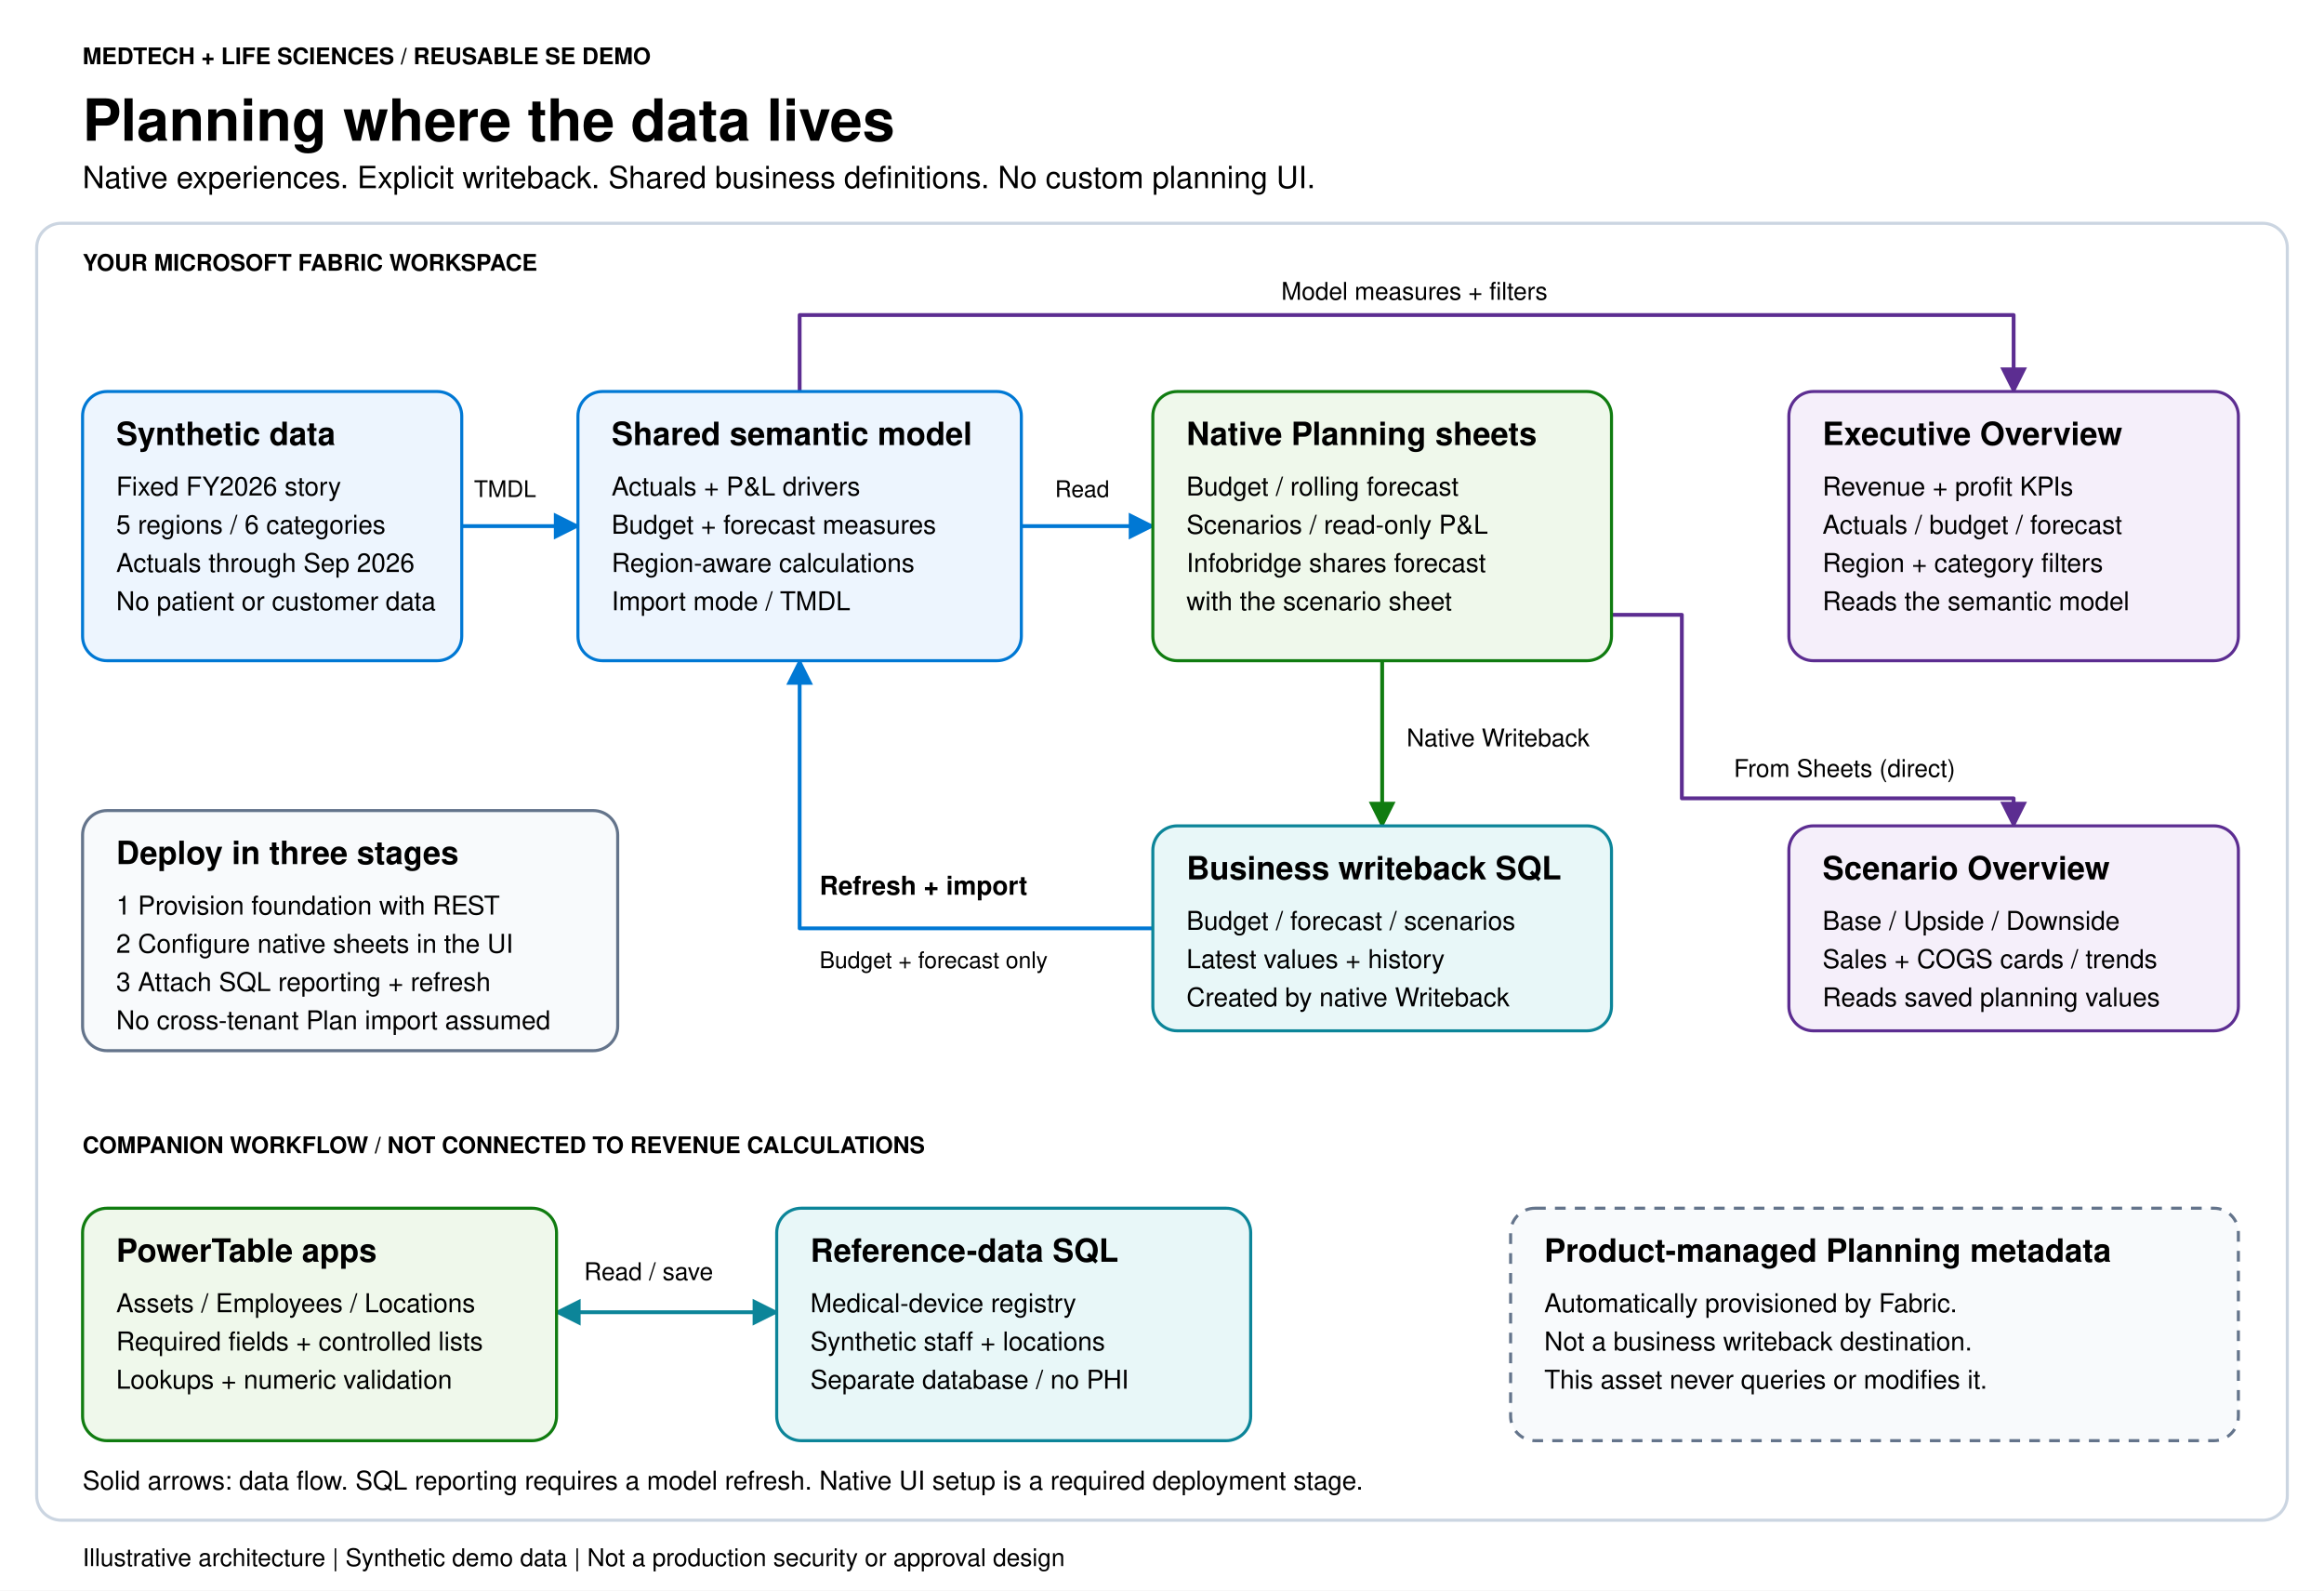
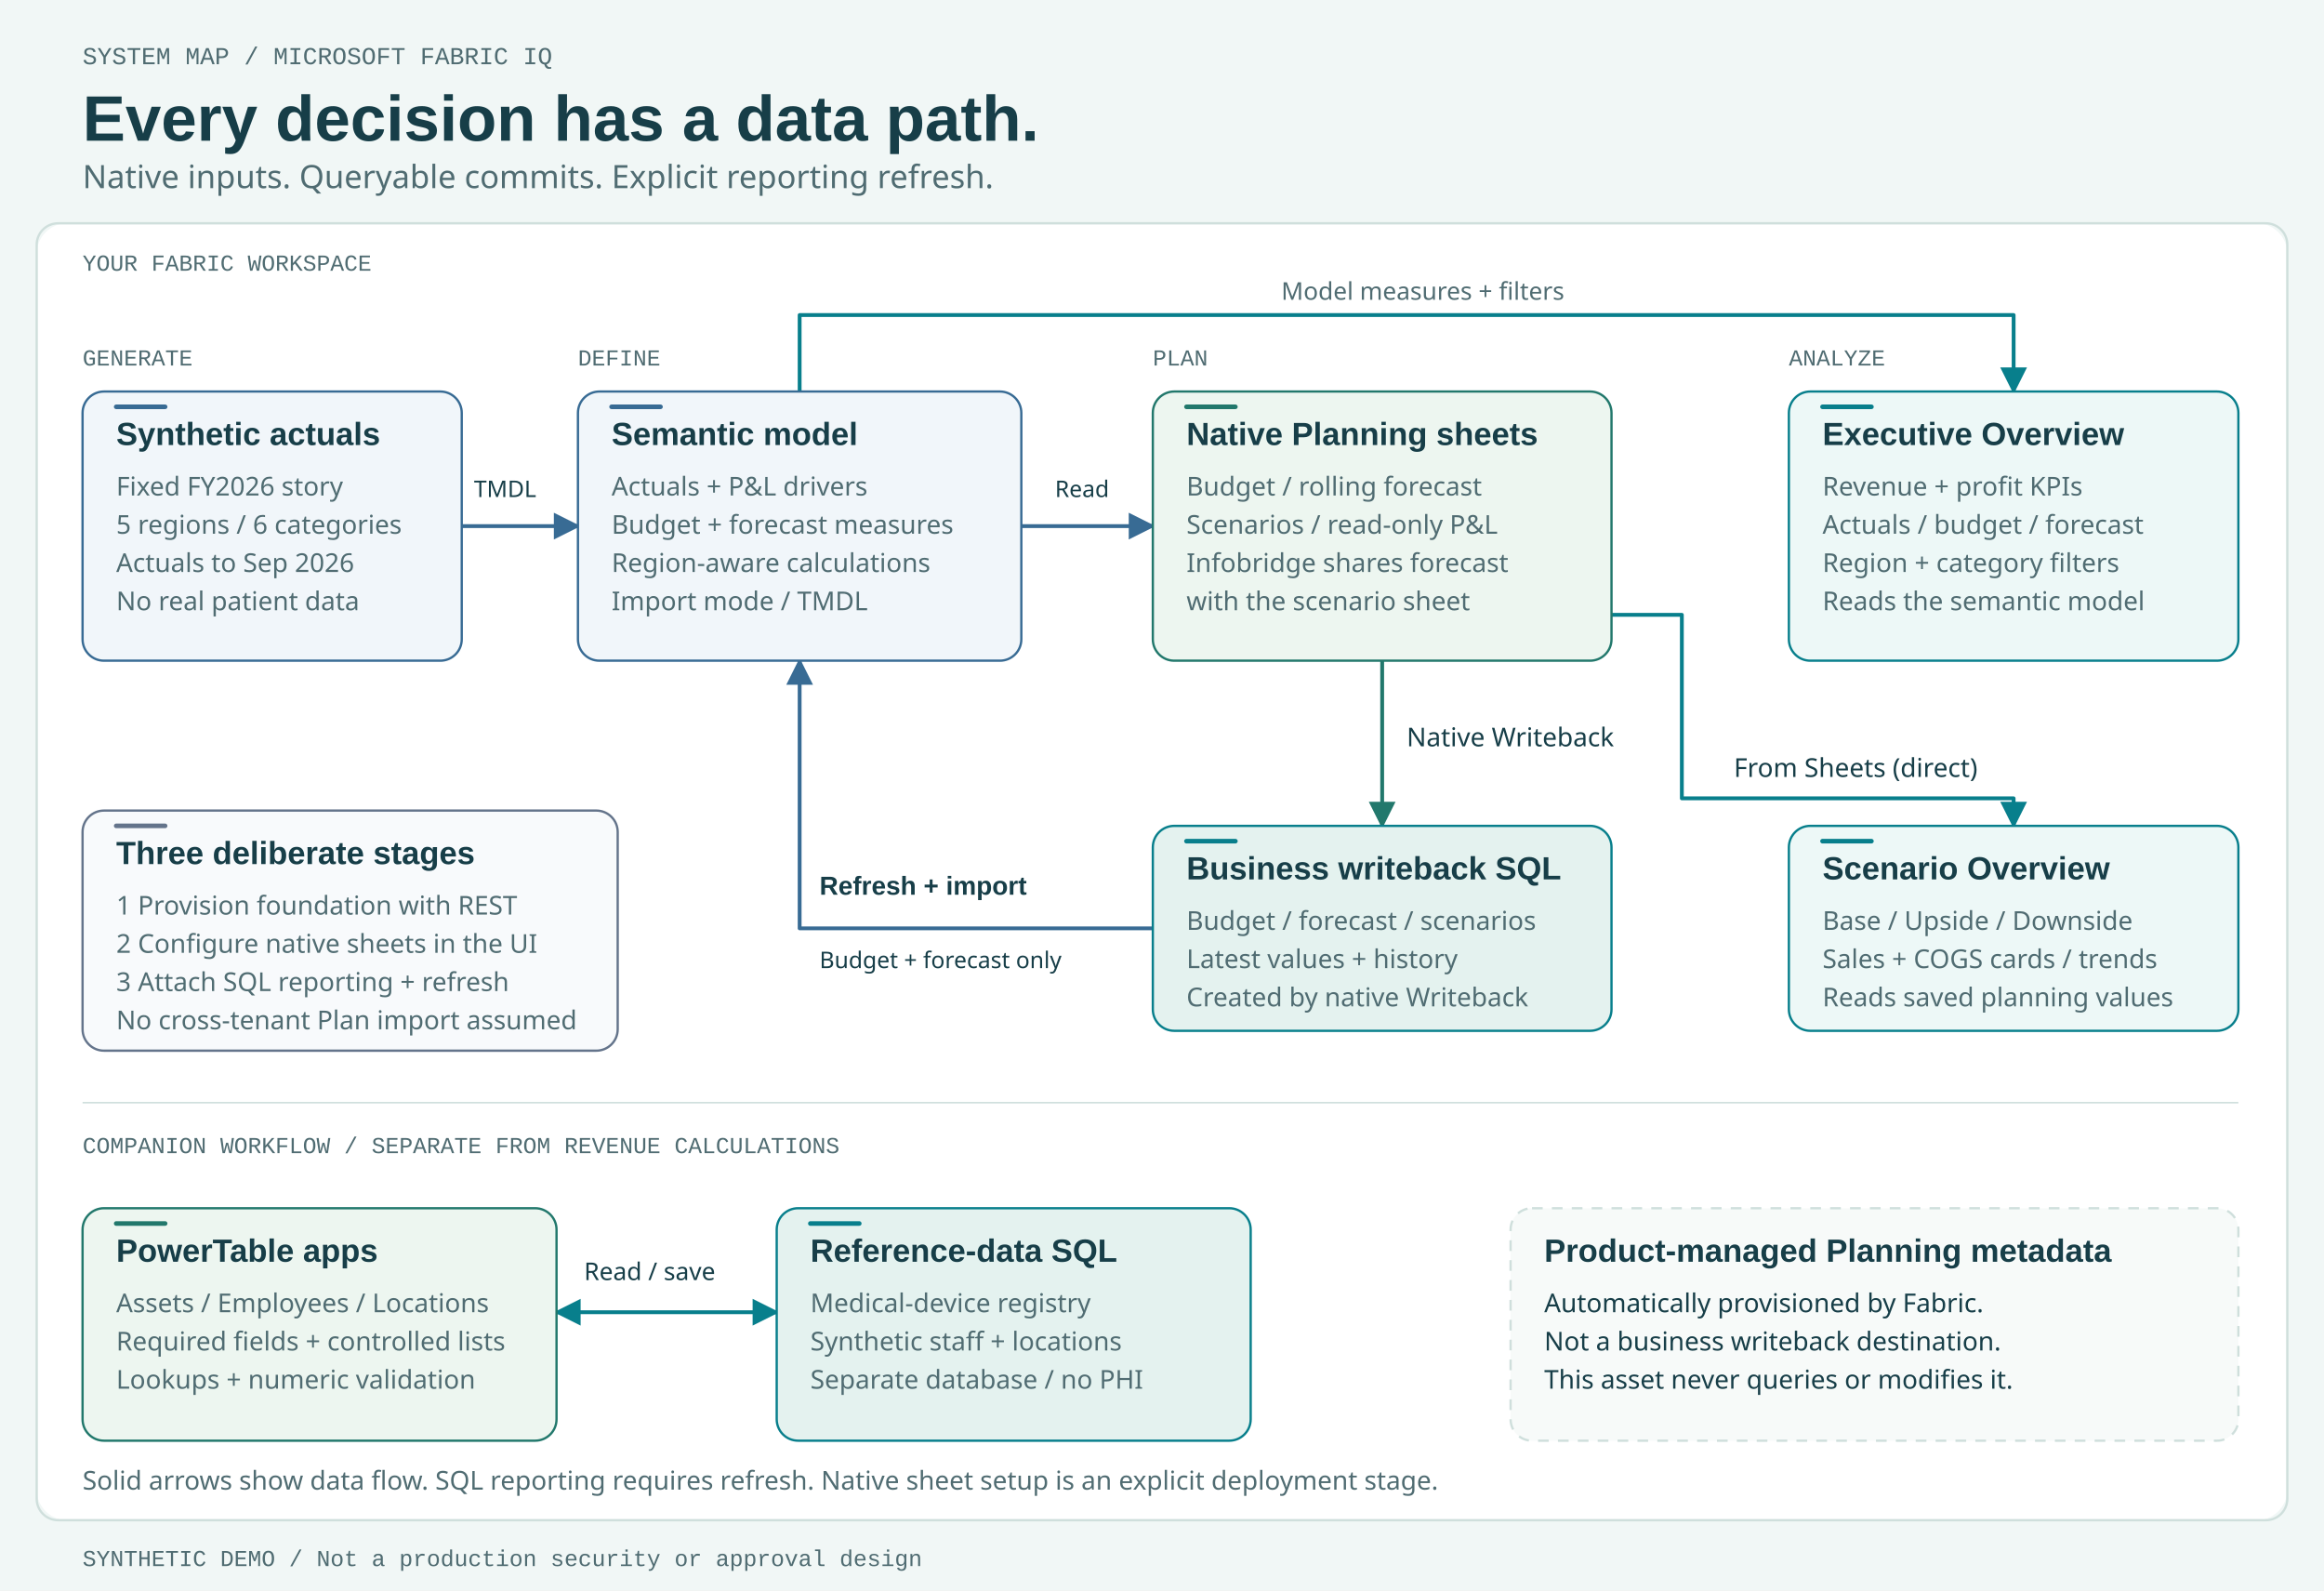
<svg xmlns="http://www.w3.org/2000/svg" width="1520" height="1040" viewBox="0 0 1520 1040" role="img" aria-labelledby="title description">
  <defs>
    <marker id="arrow" viewBox="0 0 10 10" refX="9" refY="5" markerWidth="7" markerHeight="7" orient="auto-start-reverse">
      <path d="M 0 0 L 10 5 L 0 10 Z" fill="context-stroke" />
    </marker>
  </defs>
-   <rect width="1520" height="1040" fill="#ffffff" />
-   <g font-family="Segoe UI, Helvetica, Arial, sans-serif" fill="#000000">
-     <text x="54" y="42" font-size="15" font-weight="600">MEDTECH + LIFE SCIENCES  /  REUSABLE SE DEMO</text>
-     <text x="54" y="92" font-size="38" font-weight="600">Planning where the data lives</text>
-     <text x="54" y="123" font-size="20" font-weight="400">Native experiences. Explicit writeback. Shared business definitions. No custom planning UI.</text>
-     <rect x="24" y="146" width="1472" height="848" rx="16" fill="none" stroke="#CBD5E1" stroke-width="2" />
-     <text x="54" y="177" font-size="15" font-weight="600">YOUR MICROSOFT FABRIC WORKSPACE</text>
-     <polyline points="302,344 378,344" fill="none" stroke="#0078D4" stroke-width="2.5" stroke-linejoin="round" marker-end="url(#arrow)" />
-     <text x="310" y="325" font-size="15" font-weight="400">TMDL</text>
-     <polyline points="668,344 754,344" fill="none" stroke="#0078D4" stroke-width="2.5" stroke-linejoin="round" marker-end="url(#arrow)" />
-     <text x="690" y="325" font-size="15" font-weight="400">Read</text>
-     <polyline points="523,256 523,206 1317,206 1317,256" fill="none" stroke="#5C2D91" stroke-width="2.5" stroke-linejoin="round" marker-end="url(#arrow)" />
-     <text x="838" y="196" font-size="16" font-weight="400">Model measures + filters</text>
-     <polyline points="904,432 904,540" fill="none" stroke="#107C10" stroke-width="2.5" stroke-linejoin="round" marker-end="url(#arrow)" />
-     <text x="920" y="488" font-size="16" font-weight="400">Native Writeback</text>
-     <polyline points="754,607 523,607 523,432" fill="none" stroke="#0078D4" stroke-width="2.5" stroke-linejoin="round" marker-end="url(#arrow)" />
-     <text x="536" y="585" font-size="17" font-weight="600">Refresh + import</text>
-     <text x="536" y="633" font-size="15" font-weight="400">Budget + forecast only</text>
-     <polyline points="1054,402 1100,402 1100,522 1317,522 1317,540" fill="none" stroke="#5C2D91" stroke-width="2.5" stroke-linejoin="round" marker-end="url(#arrow)" />
-     <text x="1134" y="508" font-size="16" font-weight="400">From Sheets (direct)</text>
-     <rect x="54" y="256" width="248" height="176" rx="16" fill="#EDF5FE" stroke="#0078D4" stroke-width="2" />
-     <text x="76" y="291" font-size="21" font-weight="600">Synthetic data</text>
-     <text x="76" y="324" font-size="17" font-weight="400">Fixed FY2026 story</text>
-     <text x="76" y="349" font-size="17" font-weight="400">5 regions / 6 categories</text>
-     <text x="76" y="374" font-size="17" font-weight="400">Actuals through Sep 2026</text>
-     <text x="76" y="399" font-size="17" font-weight="400">No patient or customer data</text>
-     <rect x="378" y="256" width="290" height="176" rx="16" fill="#EDF5FE" stroke="#0078D4" stroke-width="2" />
-     <text x="400" y="291" font-size="21" font-weight="600">Shared semantic model</text>
-     <text x="400" y="324" font-size="17" font-weight="400">Actuals + P&amp;L drivers</text>
-     <text x="400" y="349" font-size="17" font-weight="400">Budget + forecast measures</text>
-     <text x="400" y="374" font-size="17" font-weight="400">Region-aware calculations</text>
-     <text x="400" y="399" font-size="17" font-weight="400">Import mode / TMDL</text>
-     <rect x="754" y="256" width="300" height="176" rx="16" fill="#EFF8EB" stroke="#107C10" stroke-width="2" />
-     <text x="776" y="291" font-size="21" font-weight="600">Native Planning sheets</text>
-     <text x="776" y="324" font-size="17" font-weight="400">Budget / rolling forecast</text>
-     <text x="776" y="349" font-size="17" font-weight="400">Scenarios / read-only P&amp;L</text>
-     <text x="776" y="374" font-size="17" font-weight="400">Infobridge shares forecast</text>
-     <text x="776" y="399" font-size="17" font-weight="400">with the scenario sheet</text>
-     <rect x="1170" y="256" width="294" height="176" rx="16" fill="#F5EFFA" stroke="#5C2D91" stroke-width="2" />
-     <text x="1192" y="291" font-size="21" font-weight="600">Executive Overview</text>
-     <text x="1192" y="324" font-size="17" font-weight="400">Revenue + profit KPIs</text>
-     <text x="1192" y="349" font-size="17" font-weight="400">Actuals / budget / forecast</text>
-     <text x="1192" y="374" font-size="17" font-weight="400">Region + category filters</text>
-     <text x="1192" y="399" font-size="17" font-weight="400">Reads the semantic model</text>
-     <rect x="754" y="540" width="300" height="134" rx="16" fill="#E8F7F8" stroke="#0C8599" stroke-width="2" />
-     <text x="776" y="575" font-size="21" font-weight="600">Business writeback SQL</text>
-     <text x="776" y="608" font-size="17" font-weight="400">Budget / forecast / scenarios</text>
-     <text x="776" y="633" font-size="17" font-weight="400">Latest values + history</text>
-     <text x="776" y="658" font-size="17" font-weight="400">Created by native Writeback</text>
-     <rect x="1170" y="540" width="294" height="134" rx="16" fill="#F5EFFA" stroke="#5C2D91" stroke-width="2" />
-     <text x="1192" y="575" font-size="21" font-weight="600">Scenario Overview</text>
-     <text x="1192" y="608" font-size="17" font-weight="400">Base / Upside / Downside</text>
-     <text x="1192" y="633" font-size="17" font-weight="400">Sales + COGS cards / trends</text>
-     <text x="1192" y="658" font-size="17" font-weight="400">Reads saved planning values</text>
-     <rect x="54" y="530" width="350" height="157" rx="16" fill="#F8FAFC" stroke="#64748B" stroke-width="2" />
-     <text x="76" y="565" font-size="21" font-weight="600">Deploy in three stages</text>
-     <text x="76" y="598" font-size="17" font-weight="400">1  Provision foundation with REST</text>
-     <text x="76" y="623" font-size="17" font-weight="400">2  Configure native sheets in the UI</text>
-     <text x="76" y="648" font-size="17" font-weight="400">3  Attach SQL reporting + refresh</text>
-     <text x="76" y="673" font-size="17" font-weight="400">No cross-tenant Plan import assumed</text>
-     <text x="54" y="754" font-size="15" font-weight="600">COMPANION WORKFLOW  /  NOT CONNECTED TO REVENUE CALCULATIONS</text>
-     <polyline points="364,858 508,858" fill="none" stroke="#0C8599" stroke-width="2.5" stroke-linejoin="round" marker-end="url(#arrow)" marker-start="url(#arrow)" />
-     <text x="382" y="837" font-size="16" font-weight="400">Read / save</text>
-     <rect x="54" y="790" width="310" height="152" rx="16" fill="#EFF8EB" stroke="#107C10" stroke-width="2" />
-     <text x="76" y="825" font-size="21" font-weight="600">PowerTable apps</text>
-     <text x="76" y="858" font-size="17" font-weight="400">Assets / Employees / Locations</text>
-     <text x="76" y="883" font-size="17" font-weight="400">Required fields + controlled lists</text>
-     <text x="76" y="908" font-size="17" font-weight="400">Lookups + numeric validation</text>
-     <rect x="508" y="790" width="310" height="152" rx="16" fill="#E8F7F8" stroke="#0C8599" stroke-width="2" />
-     <text x="530" y="825" font-size="21" font-weight="600">Reference-data SQL</text>
-     <text x="530" y="858" font-size="17" font-weight="400">Medical-device registry</text>
-     <text x="530" y="883" font-size="17" font-weight="400">Synthetic staff + locations</text>
-     <text x="530" y="908" font-size="17" font-weight="400">Separate database / no PHI</text>
-     <rect x="988" y="790" width="476" height="152" rx="16" fill="#F8FAFC" stroke="#64748B" stroke-width="2" stroke-dasharray="7 6" />
-     <text x="1010" y="825" font-size="21" font-weight="600">Product-managed Planning metadata</text>
-     <text x="1010" y="858" font-size="17" font-weight="400">Automatically provisioned by Fabric.</text>
-     <text x="1010" y="883" font-size="17" font-weight="400">Not a business writeback destination.</text>
-     <text x="1010" y="908" font-size="17" font-weight="400">This asset never queries or modifies it.</text>
-     <text x="54" y="974" font-size="17" font-weight="400">Solid arrows: data flow. SQL reporting requires a model refresh. Native UI setup is a required deployment stage.</text>
-     <text x="54" y="1024" font-size="16" font-weight="400">Illustrative architecture  |  Synthetic demo data  |  Not a production security or approval design</text>
+   <rect width="1520" height="1040" fill="#F1F7F6" />
+   <rect x="24" y="146" width="1472" height="848" rx="20" fill="#ffffff" />
+   <g font-family="'Trebuchet MS', Verdana, sans-serif" fill="#173E48">
+     <text x="54" y="42" fill="#506C72" font-family="Consolas, 'Courier New', monospace" font-size="16" font-weight="400">SYSTEM MAP  /  MICROSOFT FABRIC IQ</text>
+     <text x="54" y="92" fill="#173E48" font-family="Bahnschrift, 'Arial Narrow', Arial, sans-serif" font-size="42" font-weight="600">Every decision has a data path.</text>
+     <text x="54" y="123" fill="#506C72" font-family="'Trebuchet MS', Verdana, sans-serif" font-size="21" font-weight="400">Native inputs. Queryable commits. Explicit reporting refresh.</text>
+     <rect x="24" y="146" width="1472" height="848" rx="14" fill="none" stroke="#CFDFDC" stroke-width="1.5" />
+     <text x="54" y="177" fill="#506C72" font-family="Consolas, 'Courier New', monospace" font-size="15" font-weight="400">YOUR FABRIC WORKSPACE</text>
+     <text x="54" y="239" fill="#506C72" font-family="Consolas, 'Courier New', monospace" font-size="15" font-weight="400">GENERATE</text>
+     <text x="378" y="239" fill="#506C72" font-family="Consolas, 'Courier New', monospace" font-size="15" font-weight="400">DEFINE</text>
+     <text x="754" y="239" fill="#506C72" font-family="Consolas, 'Courier New', monospace" font-size="15" font-weight="400">PLAN</text>
+     <text x="1170" y="239" fill="#506C72" font-family="Consolas, 'Courier New', monospace" font-size="15" font-weight="400">ANALYZE</text>
+     <polyline points="302,344 378,344" fill="none" stroke="#386B94" stroke-width="2.5" stroke-linejoin="round" marker-end="url(#arrow)" />
+     <text x="310" y="325" fill="#173E48" font-family="'Trebuchet MS', Verdana, sans-serif" font-size="15" font-weight="400">TMDL</text>
+     <polyline points="668,344 754,344" fill="none" stroke="#386B94" stroke-width="2.5" stroke-linejoin="round" marker-end="url(#arrow)" />
+     <text x="690" y="325" fill="#173E48" font-family="'Trebuchet MS', Verdana, sans-serif" font-size="15" font-weight="400">Read</text>
+     <polyline points="523,256 523,206 1317,206 1317,256" fill="none" stroke="#087F8C" stroke-width="2.5" stroke-linejoin="round" marker-end="url(#arrow)" />
+     <text x="838" y="196" fill="#506C72" font-family="'Trebuchet MS', Verdana, sans-serif" font-size="16" font-weight="400">Model measures + filters</text>
+     <polyline points="904,432 904,540" fill="none" stroke="#22786C" stroke-width="2.5" stroke-linejoin="round" marker-end="url(#arrow)" />
+     <text x="920" y="488" fill="#173E48" font-family="'Trebuchet MS', Verdana, sans-serif" font-size="17" font-weight="400">Native Writeback</text>
+     <polyline points="754,607 523,607 523,432" fill="none" stroke="#386B94" stroke-width="2.5" stroke-linejoin="round" marker-end="url(#arrow)" />
+     <text x="536" y="585" fill="#173E48" font-family="Bahnschrift, 'Arial Narrow', Arial, sans-serif" font-size="17" font-weight="600">Refresh + import</text>
+     <text x="536" y="633" fill="#173E48" font-family="'Trebuchet MS', Verdana, sans-serif" font-size="15" font-weight="400">Budget + forecast only</text>
+     <polyline points="1054,402 1100,402 1100,522 1317,522 1317,540" fill="none" stroke="#087F8C" stroke-width="2.5" stroke-linejoin="round" marker-end="url(#arrow)" />
+     <text x="1134" y="508" fill="#173E48" font-family="'Trebuchet MS', Verdana, sans-serif" font-size="17" font-weight="400">From Sheets (direct)</text>
+     <rect x="54" y="256" width="248" height="176" rx="14" fill="#F1F6FA" stroke="#386B94" stroke-width="1.5" />
+     <path d="M 76 266 h 32" stroke="#386B94" stroke-width="3" stroke-linecap="round" />
+     <text x="76" y="291" fill="#173E48" font-family="Bahnschrift, 'Arial Narrow', Arial, sans-serif" font-size="21" font-weight="600">Synthetic actuals</text>
+     <text x="76" y="324" fill="#506C72" font-family="'Trebuchet MS', Verdana, sans-serif" font-size="17" font-weight="400">Fixed FY2026 story</text>
+     <text x="76" y="349" fill="#506C72" font-family="'Trebuchet MS', Verdana, sans-serif" font-size="17" font-weight="400">5 regions / 6 categories</text>
+     <text x="76" y="374" fill="#506C72" font-family="'Trebuchet MS', Verdana, sans-serif" font-size="17" font-weight="400">Actuals to Sep 2026</text>
+     <text x="76" y="399" fill="#506C72" font-family="'Trebuchet MS', Verdana, sans-serif" font-size="17" font-weight="400">No real patient data</text>
+     <rect x="378" y="256" width="290" height="176" rx="14" fill="#F1F6FA" stroke="#386B94" stroke-width="1.5" />
+     <path d="M 400 266 h 32" stroke="#386B94" stroke-width="3" stroke-linecap="round" />
+     <text x="400" y="291" fill="#173E48" font-family="Bahnschrift, 'Arial Narrow', Arial, sans-serif" font-size="21" font-weight="600">Semantic model</text>
+     <text x="400" y="324" fill="#506C72" font-family="'Trebuchet MS', Verdana, sans-serif" font-size="17" font-weight="400">Actuals + P&amp;L drivers</text>
+     <text x="400" y="349" fill="#506C72" font-family="'Trebuchet MS', Verdana, sans-serif" font-size="17" font-weight="400">Budget + forecast measures</text>
+     <text x="400" y="374" fill="#506C72" font-family="'Trebuchet MS', Verdana, sans-serif" font-size="17" font-weight="400">Region-aware calculations</text>
+     <text x="400" y="399" fill="#506C72" font-family="'Trebuchet MS', Verdana, sans-serif" font-size="17" font-weight="400">Import mode / TMDL</text>
+     <rect x="754" y="256" width="300" height="176" rx="14" fill="#EDF6F0" stroke="#22786C" stroke-width="1.5" />
+     <path d="M 776 266 h 32" stroke="#22786C" stroke-width="3" stroke-linecap="round" />
+     <text x="776" y="291" fill="#173E48" font-family="Bahnschrift, 'Arial Narrow', Arial, sans-serif" font-size="21" font-weight="600">Native Planning sheets</text>
+     <text x="776" y="324" fill="#506C72" font-family="'Trebuchet MS', Verdana, sans-serif" font-size="17" font-weight="400">Budget / rolling forecast</text>
+     <text x="776" y="349" fill="#506C72" font-family="'Trebuchet MS', Verdana, sans-serif" font-size="17" font-weight="400">Scenarios / read-only P&amp;L</text>
+     <text x="776" y="374" fill="#506C72" font-family="'Trebuchet MS', Verdana, sans-serif" font-size="17" font-weight="400">Infobridge shares forecast</text>
+     <text x="776" y="399" fill="#506C72" font-family="'Trebuchet MS', Verdana, sans-serif" font-size="17" font-weight="400">with the scenario sheet</text>
+     <rect x="1170" y="256" width="294" height="176" rx="14" fill="#EDF8F7" stroke="#087F8C" stroke-width="1.5" />
+     <path d="M 1192 266 h 32" stroke="#087F8C" stroke-width="3" stroke-linecap="round" />
+     <text x="1192" y="291" fill="#173E48" font-family="Bahnschrift, 'Arial Narrow', Arial, sans-serif" font-size="21" font-weight="600">Executive Overview</text>
+     <text x="1192" y="324" fill="#506C72" font-family="'Trebuchet MS', Verdana, sans-serif" font-size="17" font-weight="400">Revenue + profit KPIs</text>
+     <text x="1192" y="349" fill="#506C72" font-family="'Trebuchet MS', Verdana, sans-serif" font-size="17" font-weight="400">Actuals / budget / forecast</text>
+     <text x="1192" y="374" fill="#506C72" font-family="'Trebuchet MS', Verdana, sans-serif" font-size="17" font-weight="400">Region + category filters</text>
+     <text x="1192" y="399" fill="#506C72" font-family="'Trebuchet MS', Verdana, sans-serif" font-size="17" font-weight="400">Reads the semantic model</text>
+     <rect x="754" y="540" width="300" height="134" rx="14" fill="#E4F2EF" stroke="#087F8C" stroke-width="1.5" />
+     <path d="M 776 550 h 32" stroke="#087F8C" stroke-width="3" stroke-linecap="round" />
+     <text x="776" y="575" fill="#173E48" font-family="Bahnschrift, 'Arial Narrow', Arial, sans-serif" font-size="21" font-weight="600">Business writeback SQL</text>
+     <text x="776" y="608" fill="#506C72" font-family="'Trebuchet MS', Verdana, sans-serif" font-size="17" font-weight="400">Budget / forecast / scenarios</text>
+     <text x="776" y="633" fill="#506C72" font-family="'Trebuchet MS', Verdana, sans-serif" font-size="17" font-weight="400">Latest values + history</text>
+     <text x="776" y="658" fill="#506C72" font-family="'Trebuchet MS', Verdana, sans-serif" font-size="17" font-weight="400">Created by native Writeback</text>
+     <rect x="1170" y="540" width="294" height="134" rx="14" fill="#EDF8F7" stroke="#087F8C" stroke-width="1.5" />
+     <path d="M 1192 550 h 32" stroke="#087F8C" stroke-width="3" stroke-linecap="round" />
+     <text x="1192" y="575" fill="#173E48" font-family="Bahnschrift, 'Arial Narrow', Arial, sans-serif" font-size="21" font-weight="600">Scenario Overview</text>
+     <text x="1192" y="608" fill="#506C72" font-family="'Trebuchet MS', Verdana, sans-serif" font-size="17" font-weight="400">Base / Upside / Downside</text>
+     <text x="1192" y="633" fill="#506C72" font-family="'Trebuchet MS', Verdana, sans-serif" font-size="17" font-weight="400">Sales + COGS cards / trends</text>
+     <text x="1192" y="658" fill="#506C72" font-family="'Trebuchet MS', Verdana, sans-serif" font-size="17" font-weight="400">Reads saved planning values</text>
+     <rect x="54" y="530" width="350" height="157" rx="14" fill="#F8FAFC" stroke="#64748B" stroke-width="1.5" />
+     <path d="M 76 540 h 32" stroke="#64748B" stroke-width="3" stroke-linecap="round" />
+     <text x="76" y="565" fill="#173E48" font-family="Bahnschrift, 'Arial Narrow', Arial, sans-serif" font-size="21" font-weight="600">Three deliberate stages</text>
+     <text x="76" y="598" fill="#506C72" font-family="'Trebuchet MS', Verdana, sans-serif" font-size="17" font-weight="400">1  Provision foundation with REST</text>
+     <text x="76" y="623" fill="#506C72" font-family="'Trebuchet MS', Verdana, sans-serif" font-size="17" font-weight="400">2  Configure native sheets in the UI</text>
+     <text x="76" y="648" fill="#506C72" font-family="'Trebuchet MS', Verdana, sans-serif" font-size="17" font-weight="400">3  Attach SQL reporting + refresh</text>
+     <text x="76" y="673" fill="#506C72" font-family="'Trebuchet MS', Verdana, sans-serif" font-size="17" font-weight="400">No cross-tenant Plan import assumed</text>
+     <path d="M 54 721 H 1464" stroke="#CFDFDC" />
+     <text x="54" y="754" fill="#506C72" font-family="Consolas, 'Courier New', monospace" font-size="15" font-weight="400">COMPANION WORKFLOW  /  SEPARATE FROM REVENUE CALCULATIONS</text>
+     <polyline points="364,858 508,858" fill="none" stroke="#087F8C" stroke-width="2.5" stroke-linejoin="round" marker-end="url(#arrow)" marker-start="url(#arrow)" />
+     <text x="382" y="837" fill="#173E48" font-family="'Trebuchet MS', Verdana, sans-serif" font-size="16" font-weight="400">Read / save</text>
+     <rect x="54" y="790" width="310" height="152" rx="14" fill="#EDF6F0" stroke="#22786C" stroke-width="1.5" />
+     <path d="M 76 800 h 32" stroke="#22786C" stroke-width="3" stroke-linecap="round" />
+     <text x="76" y="825" fill="#173E48" font-family="Bahnschrift, 'Arial Narrow', Arial, sans-serif" font-size="21" font-weight="600">PowerTable apps</text>
+     <text x="76" y="858" fill="#506C72" font-family="'Trebuchet MS', Verdana, sans-serif" font-size="17" font-weight="400">Assets / Employees / Locations</text>
+     <text x="76" y="883" fill="#506C72" font-family="'Trebuchet MS', Verdana, sans-serif" font-size="17" font-weight="400">Required fields + controlled lists</text>
+     <text x="76" y="908" fill="#506C72" font-family="'Trebuchet MS', Verdana, sans-serif" font-size="17" font-weight="400">Lookups + numeric validation</text>
+     <rect x="508" y="790" width="310" height="152" rx="14" fill="#E4F2EF" stroke="#087F8C" stroke-width="1.5" />
+     <path d="M 530 800 h 32" stroke="#087F8C" stroke-width="3" stroke-linecap="round" />
+     <text x="530" y="825" fill="#173E48" font-family="Bahnschrift, 'Arial Narrow', Arial, sans-serif" font-size="21" font-weight="600">Reference-data SQL</text>
+     <text x="530" y="858" fill="#506C72" font-family="'Trebuchet MS', Verdana, sans-serif" font-size="17" font-weight="400">Medical-device registry</text>
+     <text x="530" y="883" fill="#506C72" font-family="'Trebuchet MS', Verdana, sans-serif" font-size="17" font-weight="400">Synthetic staff + locations</text>
+     <text x="530" y="908" fill="#506C72" font-family="'Trebuchet MS', Verdana, sans-serif" font-size="17" font-weight="400">Separate database / no PHI</text>
+     <rect x="988" y="790" width="476" height="152" rx="14" fill="#F7FAF9" stroke="#CFDFDC" stroke-width="1.5" stroke-dasharray="7 6" />
+     <text x="1010" y="825" fill="#173E48" font-family="Bahnschrift, 'Arial Narrow', Arial, sans-serif" font-size="21" font-weight="600">Product-managed Planning metadata</text>
+     <text x="1010" y="858" fill="#173E48" font-family="'Trebuchet MS', Verdana, sans-serif" font-size="17" font-weight="400">Automatically provisioned by Fabric.</text>
+     <text x="1010" y="883" fill="#173E48" font-family="'Trebuchet MS', Verdana, sans-serif" font-size="17" font-weight="400">Not a business writeback destination.</text>
+     <text x="1010" y="908" fill="#173E48" font-family="'Trebuchet MS', Verdana, sans-serif" font-size="17" font-weight="400">This asset never queries or modifies it.</text>
+     <text x="54" y="974" fill="#506C72" font-family="'Trebuchet MS', Verdana, sans-serif" font-size="17" font-weight="400">Solid arrows show data flow. SQL reporting requires refresh. Native sheet setup is an explicit deployment stage.</text>
+     <text x="54" y="1024" fill="#506C72" font-family="Consolas, 'Courier New', monospace" font-size="15" font-weight="400">SYNTHETIC DEMO  /  Not a production security or approval design</text>
  </g>
</svg>
